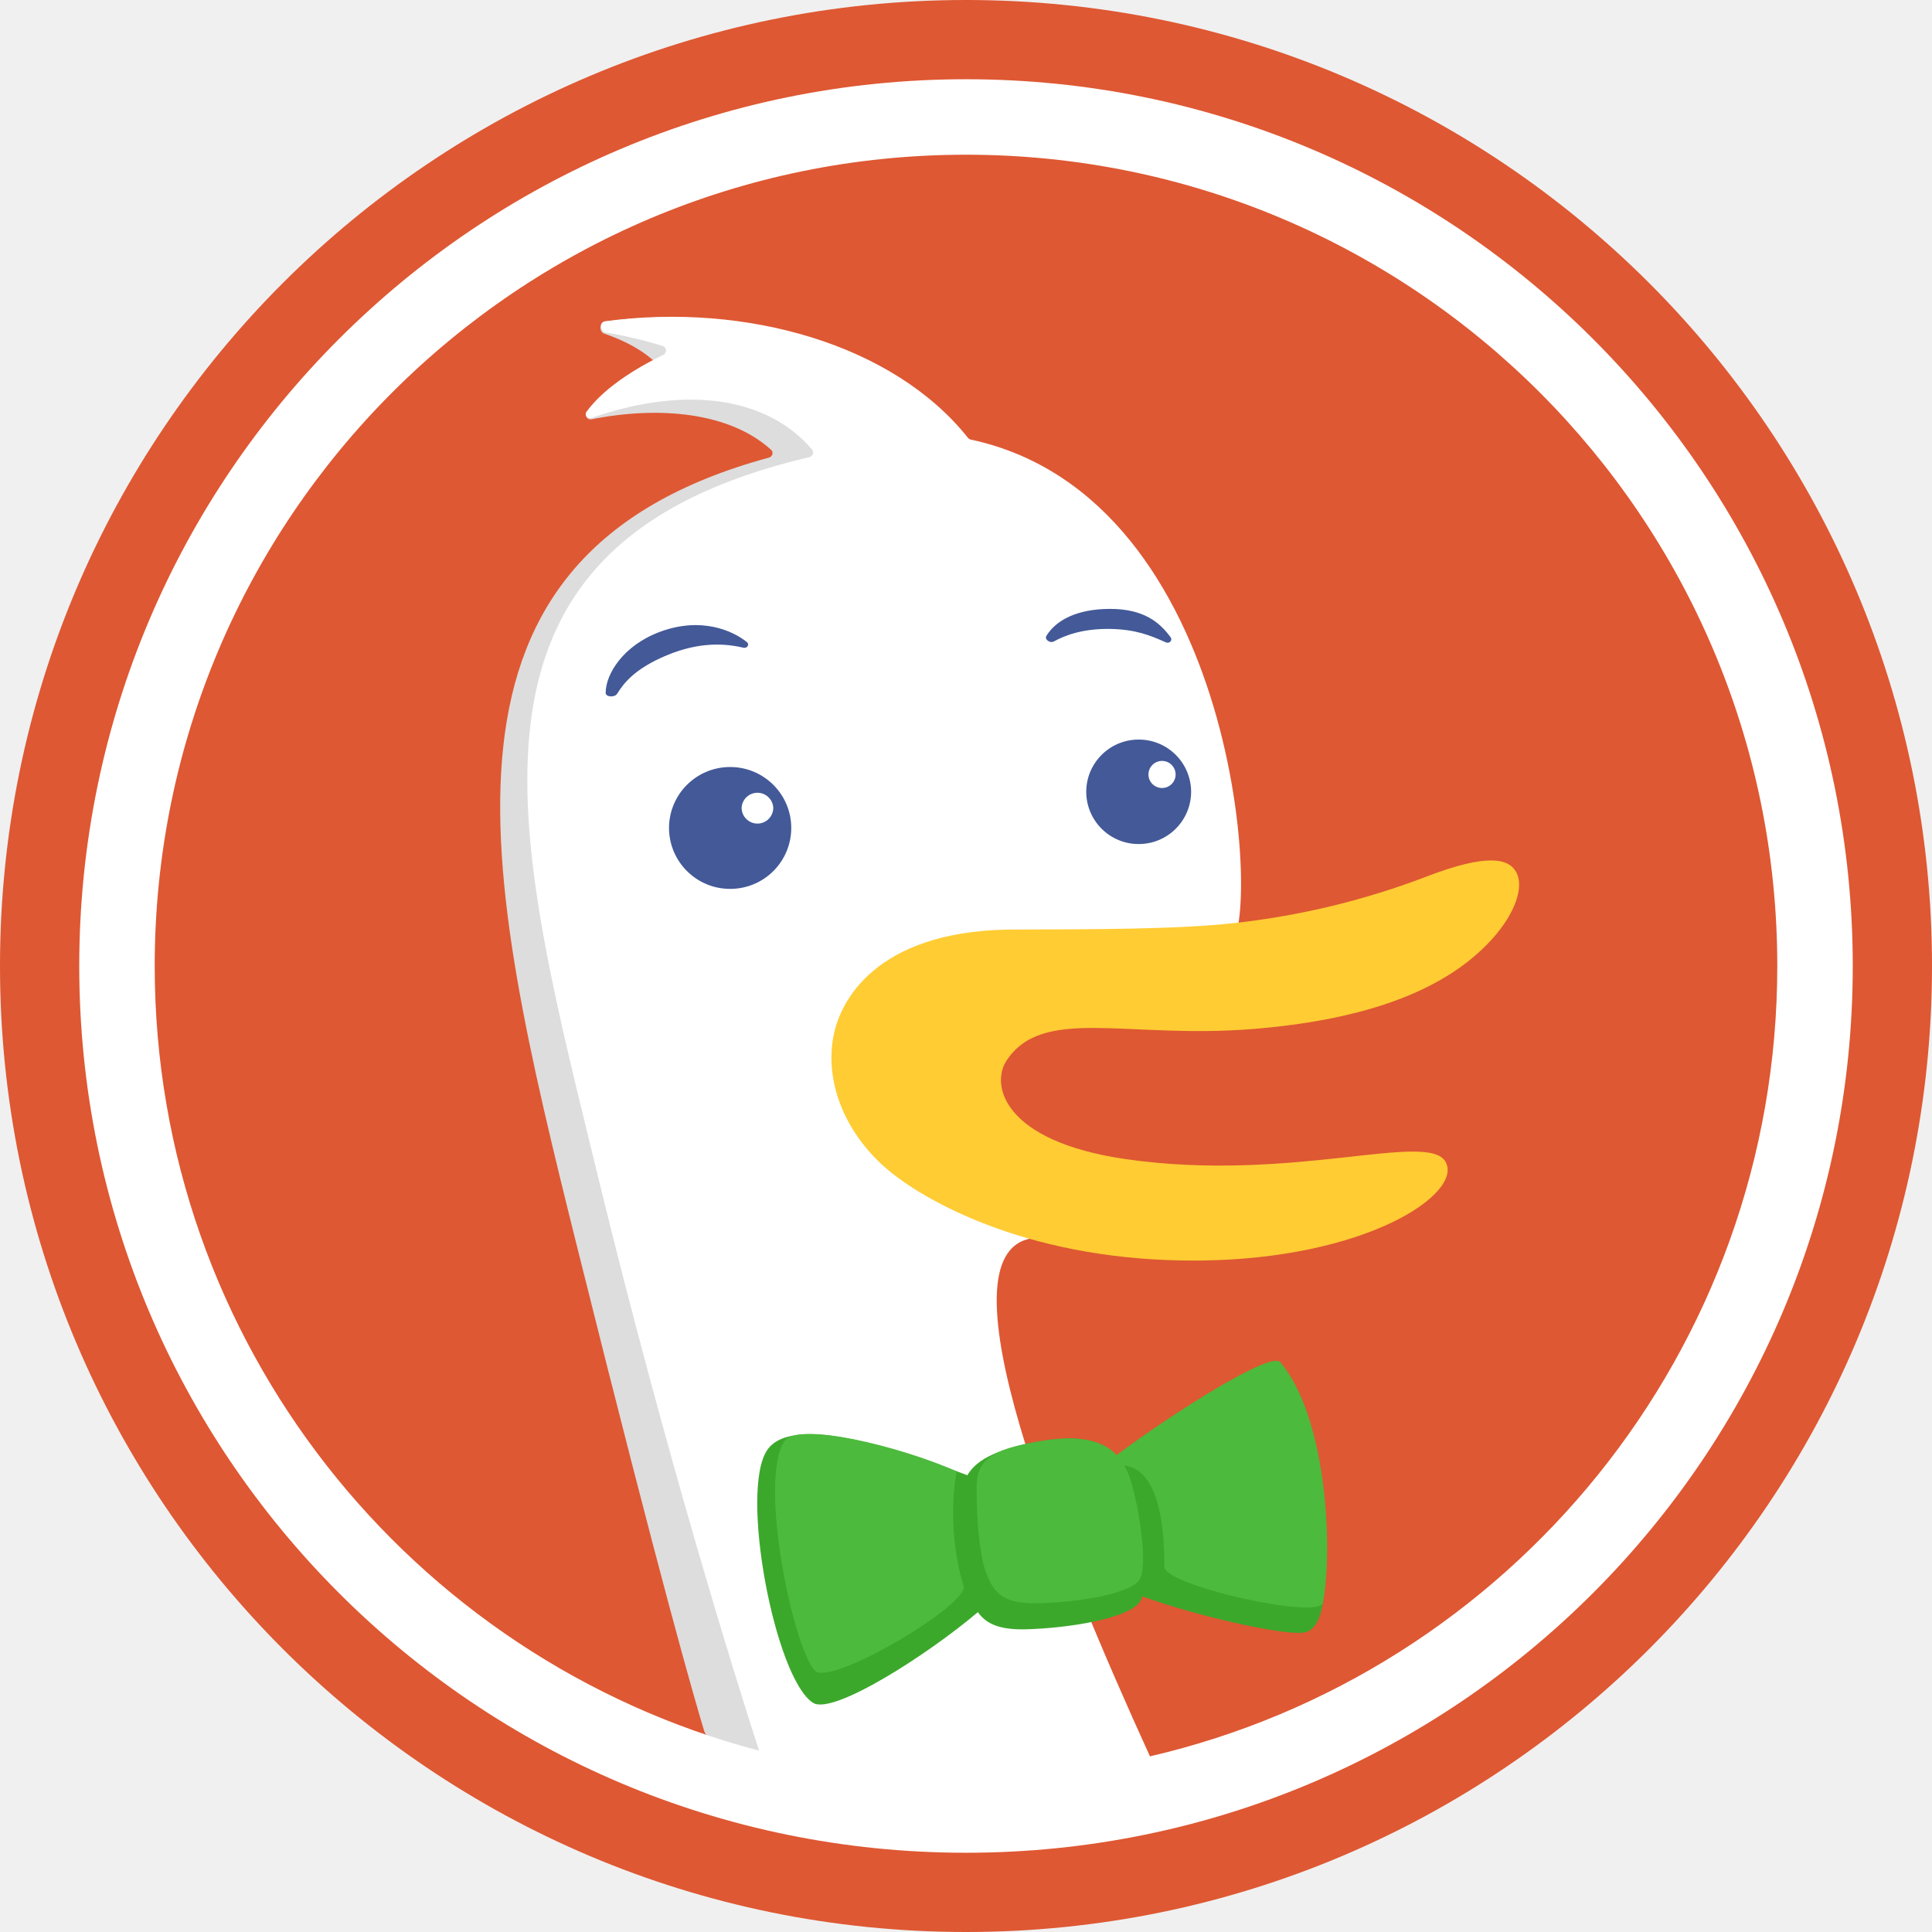
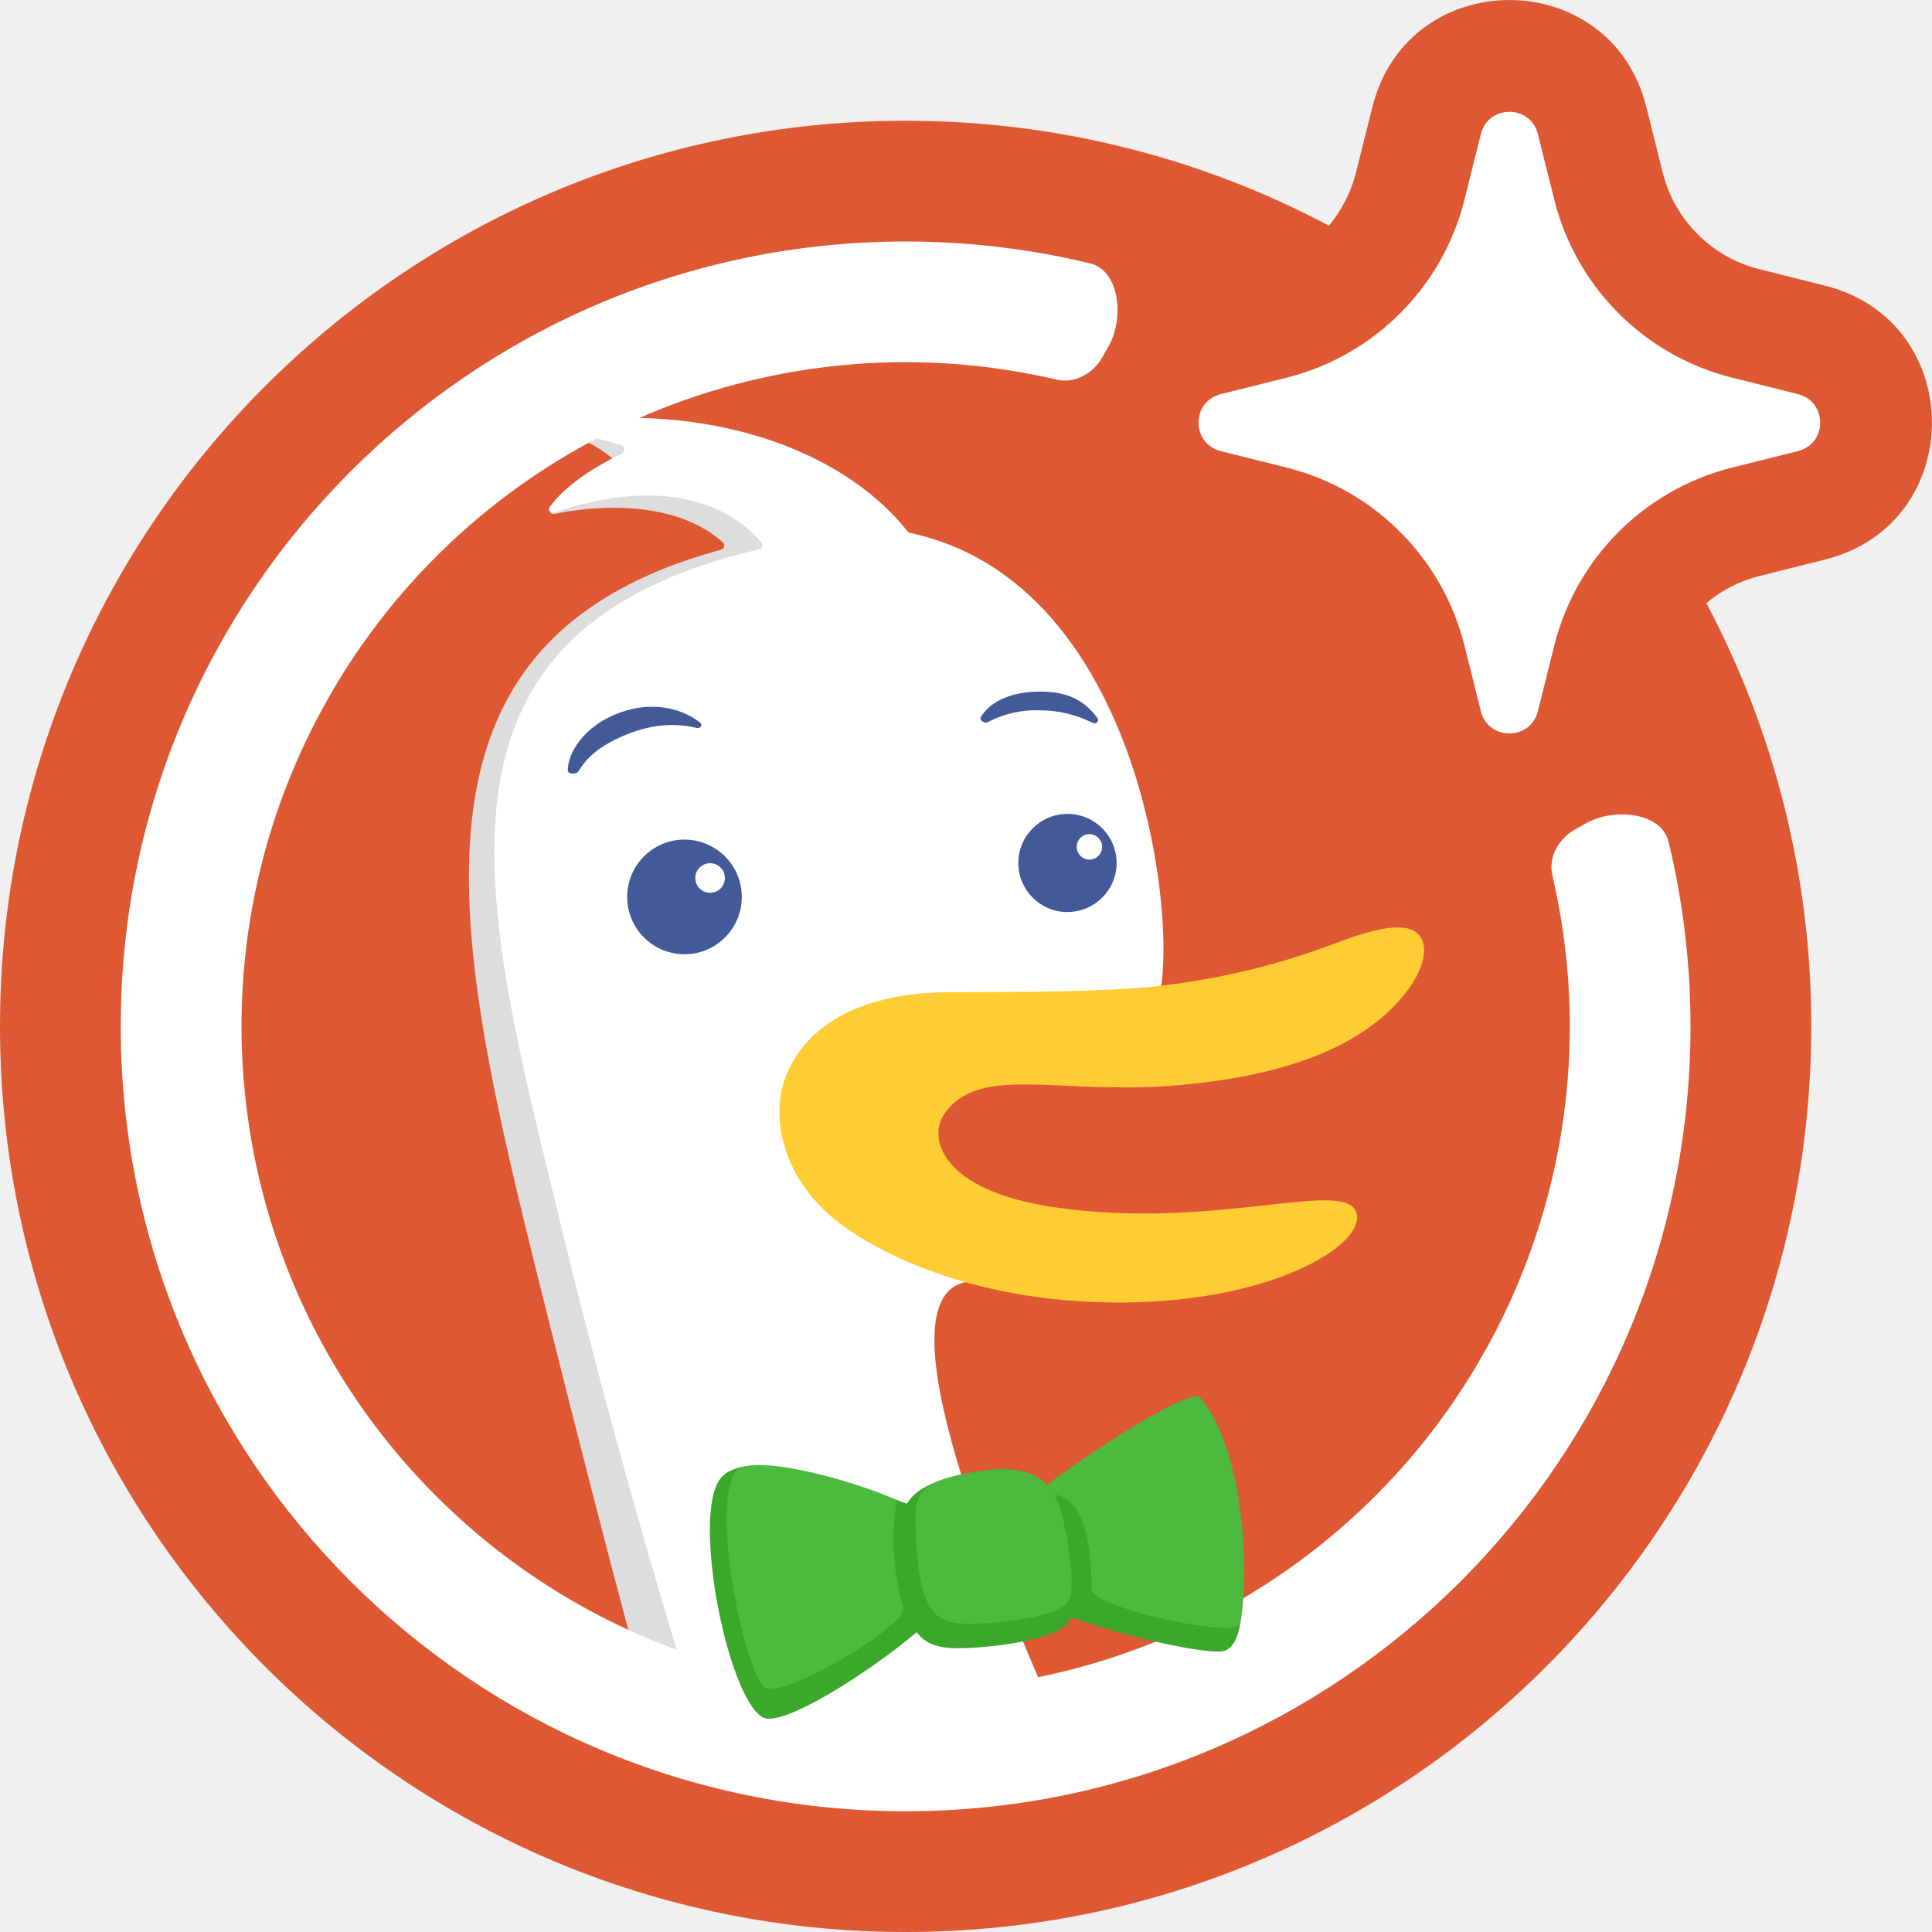
- <svg xmlns="http://www.w3.org/2000/svg" viewBox="0 0 128 128" id="duckduckgo">
-   <path fill="#DE5833" fill-rule="evenodd" d="M64 128c35.346 0 64-28.654 64-64S99.346 0 64 0 0 28.654 0 64s28.654 64 64 64" clip-rule="evenodd" />
-   <path fill="#DDD" fill-rule="evenodd" d="M73 111.75c0-.5.123-.614-1.466-3.782-4.224-8.459-8.47-20.384-6.54-28.075.353-1.397-3.978-51.744-7.04-53.365-3.402-1.813-7.588-4.69-11.418-5.33-1.943-.31-4.49-.164-6.482.105-.353.047-.368.683-.03.798 1.308.443 2.895 1.212 3.83 2.375.178.22-.06.566-.342.577-.882.032-2.482.402-4.593 2.195-.244.207-.041.592.273.53 4.536-.897 9.17-.455 11.9 2.027.177.16.084.45-.147.512-23.694 6.44-19.003 27.05-12.696 52.344 5.619 22.53 7.733 29.792 8.4 32.004a.72.72 0 0 0 .423.467C55.228 118.38 73 118.524 73 113z" clip-rule="evenodd" />
-   <path fill="#fff" fill-rule="evenodd" d="M122.75 64c0 32.447-26.303 58.75-58.75 58.75S5.25 96.447 5.25 64 31.553 5.25 64 5.25 122.75 31.553 122.75 64m-72.46 51.986c-1.624-5.016-6.161-19.551-10.643-37.92l-.447-1.828-.003-.016c-5.425-22.155-9.855-40.252 14.427-45.937.222-.052.33-.317.183-.492-2.786-3.305-8.005-4.388-14.604-2.111-.27.093-.506-.18-.338-.412 1.294-1.783 3.823-3.155 5.072-3.756.258-.124.242-.502-.031-.588a28 28 0 0 0-3.771-.9c-.37-.059-.404-.693-.032-.743 9.356-1.259 19.125 1.55 24.028 7.726a.33.33 0 0 0 .185.114c17.953 3.855 19.239 32.235 17.17 33.528-.407.255-1.714.108-3.438-.085-6.985-.781-20.818-2.329-9.401 18.948.113.21-.037.488-.272.525-6.416.997 1.755 21.034 7.812 34.323 23.815-5.52 41.563-26.868 41.563-52.362 0-29.685-24.065-53.75-53.75-53.75S10.25 34.315 10.25 64c0 24.947 16.995 45.924 40.04 51.986" clip-rule="evenodd" />
-   <path fill="#3CA82B" d="M84.28 90.698c-1.367-.633-6.621 3.135-10.11 6.028-.728-1.031-2.103-1.78-5.203-1.242-2.713.472-4.211 1.126-4.88 2.254-4.283-1.623-11.488-4.13-13.229-1.71-1.902 2.646.476 15.161 3.003 16.786 1.32.849 7.63-3.208 10.926-6.005.532.749 1.388 1.178 3.148 1.137 2.662-.062 6.979-.681 7.649-1.921q.06-.113.105-.266c3.388 1.266 9.35 2.606 10.682 2.406 3.47-.521-.484-16.723-2.09-17.467" />
-   <path fill="#4CBA3C" d="M74.49 97.097c.144.256.26.526.358.8.483 1.352 1.27 5.648.674 6.709-.595 1.062-4.459 1.574-6.843 1.615s-2.92-.831-3.403-2.181c-.387-1.081-.577-3.621-.572-5.075-.098-2.158.69-2.916 4.334-3.506 2.696-.436 4.121.071 4.944.94 3.828-2.857 10.215-6.889 10.838-6.152 3.106 3.674 3.499 12.42 2.826 15.939-.22 1.151-10.505-1.139-10.505-2.38 0-5.152-1.337-6.565-2.65-6.71M51.96 95.488c.843-1.333 7.674.325 11.424 1.993 0 0-.77 3.491.456 7.604.359 1.203-8.627 6.558-9.8 5.637-1.355-1.065-3.85-12.432-2.08-15.234" />
-   <path fill="#FC3" fill-rule="evenodd" d="M55.269 68.407c.553-2.404 3.127-6.933 12.321-6.823 4.648-.019 10.422-.002 14.25-.436a51.312 51.312 0 0 0 12.726-3.095c3.98-1.519 5.392-1.18 5.887-.272.544.999-.097 2.722-1.488 4.309-2.656 3.03-7.431 5.38-15.865 6.076-8.433.698-14.02-1.565-16.425 2.118-1.038 1.589-.236 5.333 7.92 6.512 11.02 1.59 20.072-1.917 21.19.201s-5.323 6.428-16.362 6.518-17.934-3.865-20.379-5.83c-3.102-2.495-4.49-6.133-3.775-9.279" clip-rule="evenodd" />
-   <g opacity=".8">
-     <path d="M69.327 42.127c.616-1.008 1.981-1.786 4.216-1.786 2.234 0 3.285.889 4.013 1.88.148.202-.076.44-.306.34l-.168-.073c-.817-.357-1.82-.795-3.54-.82-1.838-.026-2.997.435-3.727.831-.246.134-.634-.133-.488-.372m-25.157 1.29c2.17-.907 3.876-.79 5.081-.504.254.06.43-.213.227-.377-.935-.755-3.03-1.692-5.76-.674-2.437.909-3.585 2.796-3.592 4.038-.002.292.6.317.756.07.42-.67 1.12-1.646 3.289-2.553" fill="#14307E" />
-     <path fill-rule="evenodd" d="M75.44 55.92a3.47 3.47 0 0 1-3.474-3.462 3.47 3.47 0 0 1 3.475-3.46 3.47 3.47 0 0 1 3.474 3.46 3.47 3.47 0 0 1-3.475 3.462m2.447-4.608a.899.899 0 0 0-1.799 0c0 .494.405.895.9.895.499 0 .9-.4.9-.895m-25.465 3.542a4.04 4.04 0 0 1-4.049 4.037 4.045 4.045 0 0 1-4.05-4.037 4.045 4.045 0 0 1 4.05-4.037 4.045 4.045 0 0 1 4.05 4.037m-1.193-1.338a1.05 1.05 0 0 0-2.097 0 1.048 1.048 0 0 0 2.097 0" clip-rule="evenodd" fill="#14307E" />
+ <svg xmlns="http://www.w3.org/2000/svg" viewBox="0 0 24 24" fill="none">
+   <path d="M17.049 1.328c.442-1.77 2.959-1.77 3.402 0l.204.816a1.65 1.65 0 0 0 1.2 1.2l.816.205c1.771.443 1.771 2.96 0 3.402l-.816.205c-.246.061-.47.178-.658.336A11.2 11.2 0 0 1 22.5 12.75C22.5 18.963 17.463 24 11.25 24S0 18.963 0 12.75 5.037 1.5 11.25 1.5c1.9 0 3.689.471 5.258 1.303.158-.188.274-.412.336-.659l.205-.816Z" fill="#DE5833" />
+   <path fill-rule="evenodd" clip-rule="evenodd" d="M12.832 21.144c0-.088.022-.108-.258-.665-.742-1.487-1.489-3.583-1.15-4.935.063-.246-.698-9.096-1.237-9.38-.598-.32-1.334-.825-2.007-.938-.341-.054-.79-.028-1.14.019-.061.008-.064.12-.005.14.23.078.51.213.674.417.03.04-.01.1-.06.102-.155.006-.437.07-.808.386-.043.036-.007.104.048.093.798-.158 1.612-.08 2.092.356.031.028.015.08-.026.09-4.165 1.132-3.34 4.755-2.232 9.201.988 3.96 1.36 5.237 1.477 5.626a.126.126 0 0 0 .074.082c1.434.571 4.558.596 4.558-.375v-.22Z" fill="#DDD" />
+   <path d="M13.403 21.979c-.505.197-1.494.285-2.065.285-.838 0-2.044-.132-2.483-.33a98.603 98.603 0 0 1-1.964-7.033L6.89 14.9c-.954-3.895-1.732-7.076 2.536-8.075.039-.01.058-.056.032-.087-.49-.58-1.407-.771-2.567-.371-.048.016-.089-.032-.06-.072.228-.314.673-.555.892-.66.045-.023.043-.089-.005-.104a4.899 4.899 0 0 0-.663-.158c-.065-.01-.071-.122-.006-.13 1.645-.222 3.362.272 4.224 1.357.008.01.02.018.033.02 3.155.678 3.381 5.667 3.018 5.894-.072.045-.302.019-.605-.015-1.228-.137-3.66-.41-1.652 3.33.02.038-.007.086-.048.093-1.132.176.318 3.722 1.384 6.058Z" fill="#fff" />
+   <path d="M11.25 3c.789 0 1.556.094 2.29.271.381.092.426.71.223 1.044-.02.033-.038.066-.056.1-.11.213-.346.356-.58.301a8.25 8.25 0 1 0 6.157 6.157c-.055-.234.088-.47.301-.58a1.7 1.7 0 0 0 .1-.056c.334-.204.95-.16 1.043.221.177.735.272 1.502.272 2.292 0 5.385-4.365 9.75-9.75 9.75S1.5 18.135 1.5 12.75 5.865 3 11.25 3Z" fill="#fff" />
+   <path d="M14.815 17.443c-.24-.111-1.164.551-1.777 1.06-.128-.182-.37-.314-.915-.219-.477.083-.74.198-.858.396-.753-.285-2.02-.725-2.325-.3-.335.465.083 2.665.528 2.95.232.15 1.341-.563 1.92-1.055.094.132.244.207.554.2.467-.011 1.226-.12 1.344-.338a.243.243 0 0 0 .019-.047c.595.223 1.643.459 1.877.423.61-.091-.085-2.94-.367-3.07Z" fill="#3CA82B" />
+   <path d="M13.094 18.568a.923.923 0 0 1 .063.14c.085.238.223.993.118 1.18-.104.186-.783.276-1.203.284-.418.007-.513-.146-.598-.384-.068-.19-.101-.636-.1-.892-.017-.38.121-.512.762-.616.474-.077.724.012.869.165.673-.502 1.795-1.21 1.905-1.081.546.645.615 2.183.497 2.802-.04.202-1.847-.2-1.847-.419 0-.905-.235-1.154-.466-1.18ZM9.134 18.285c.148-.234 1.349.057 2.008.35 0 0-.136.614.08 1.337.063.211-1.517 1.153-1.723.99-.238-.186-.677-2.184-.365-2.677Z" fill="#4CBA3C" />
+   <path fill-rule="evenodd" clip-rule="evenodd" d="M9.715 13.525c.097-.423.55-1.219 2.166-1.2.817-.003 1.832 0 2.505-.076 1-.114 1.742-.356 2.237-.544.7-.267.947-.208 1.034-.048.096.175-.017.479-.261.757-.467.533-1.306.946-2.789 1.069-1.482.122-2.464-.276-2.887.372-.182.279-.041.937 1.392 1.144 1.938.28 3.528-.337 3.725.036.197.372-.936 1.13-2.876 1.145-1.94.016-3.152-.679-3.582-1.024-.546-.439-.79-1.078-.664-1.631Z" fill="#FC3" />
+   <g opacity="0.8" fill="#14307E">
+     <path d="M12.186 8.905c.108-.177.348-.314.741-.314s.578.156.706.33c.026.036-.014.078-.054.06l-.03-.013a1.444 1.444 0 0 0-.622-.144 1.28 1.28 0 0 0-.655.146c-.043.024-.111-.023-.086-.065ZM7.764 9.132c.382-.16.681-.14.893-.089.045.01.076-.037.04-.066-.164-.133-.532-.298-1.012-.119-.429.16-.63.492-.632.71 0 .052.106.056.133.012.074-.117.197-.289.578-.448Z" />
+     <path fill-rule="evenodd" clip-rule="evenodd" d="M13.26 11.33a.61.61 0 0 1-.61-.609.61.61 0 0 1 1.221 0 .61.61 0 0 1-.61.608Zm.431-.81a.158.158 0 0 0-.316 0 .158.158 0 0 0 .316 0ZM9.215 11.142a.711.711 0 0 1-1.424 0 .711.711 0 0 1 1.424 0Zm-.21-.235a.184.184 0 1 0-.368 0 .184.184 0 0 0 .368 0Z" />
  </g>
+   <path d="M18.396 8.835c.092.368.616.368.708 0l.204-.816a3.039 3.039 0 0 1 2.21-2.211l.817-.204c.368-.092.368-.616 0-.708l-.816-.204a3.039 3.039 0 0 1-2.211-2.21l-.204-.817c-.092-.368-.616-.368-.708 0l-.204.816a3.039 3.039 0 0 1-2.211 2.211l-.816.204c-.368.092-.368.616 0 .708l.816.204a3.039 3.039 0 0 1 2.211 2.21l.204.817Z" fill="#fff" />
</svg>
